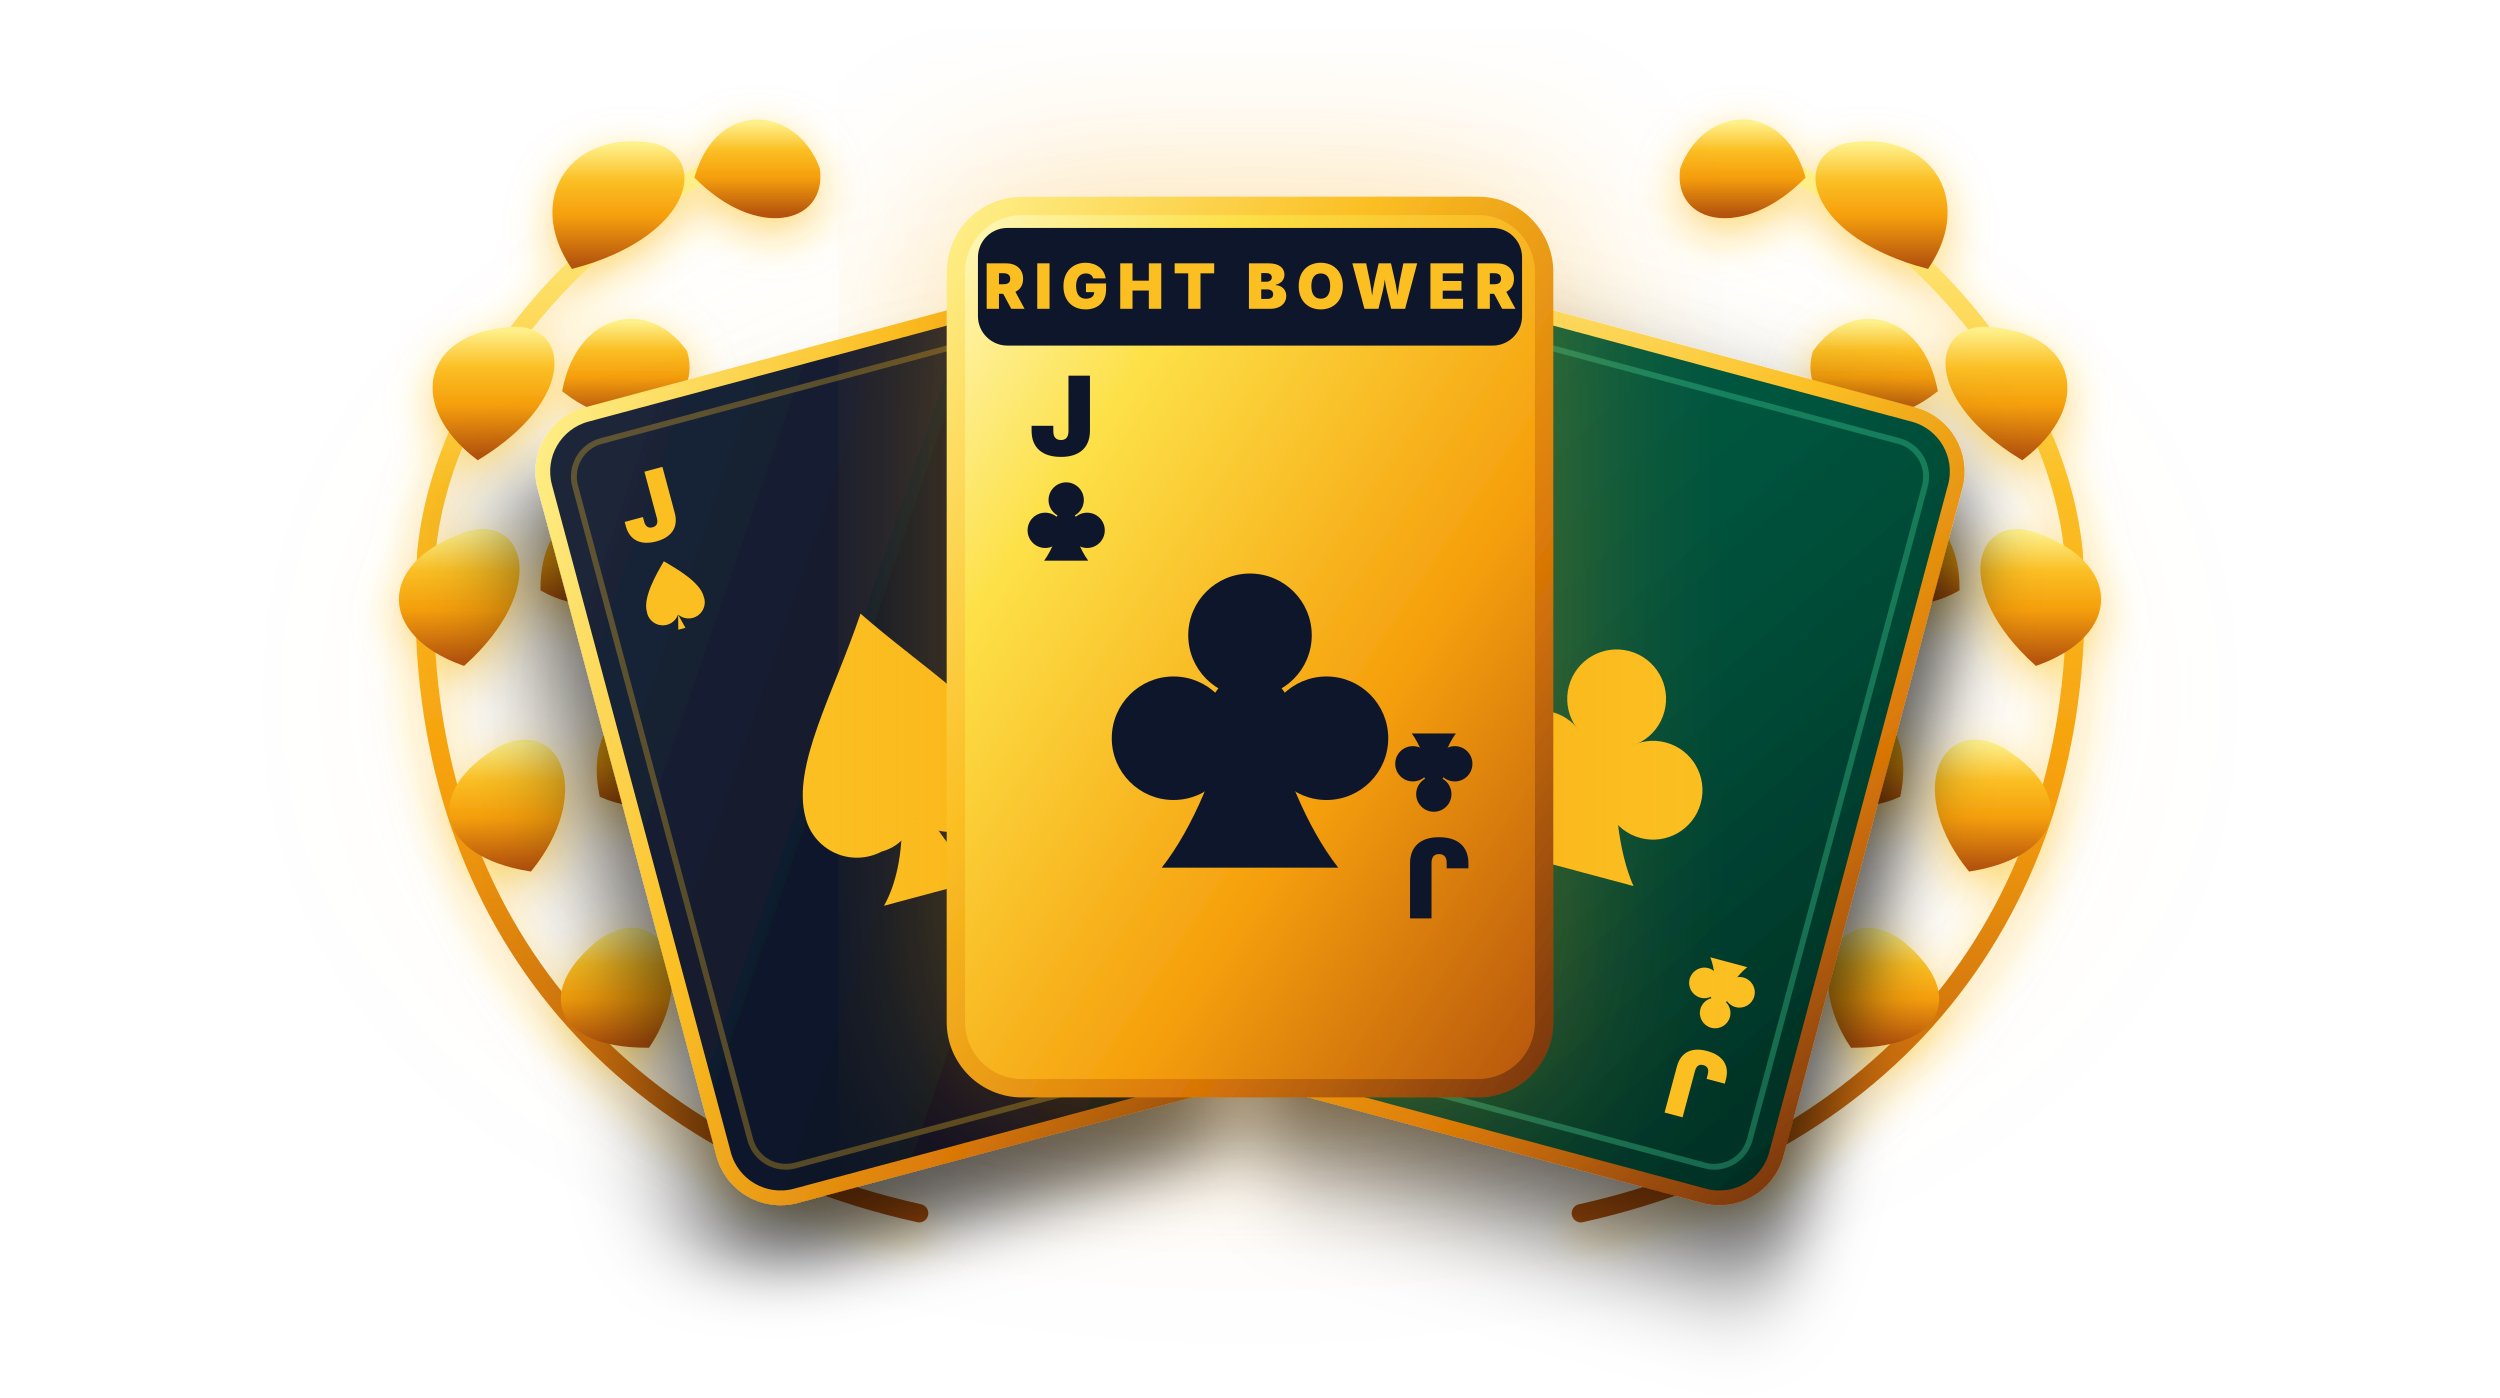
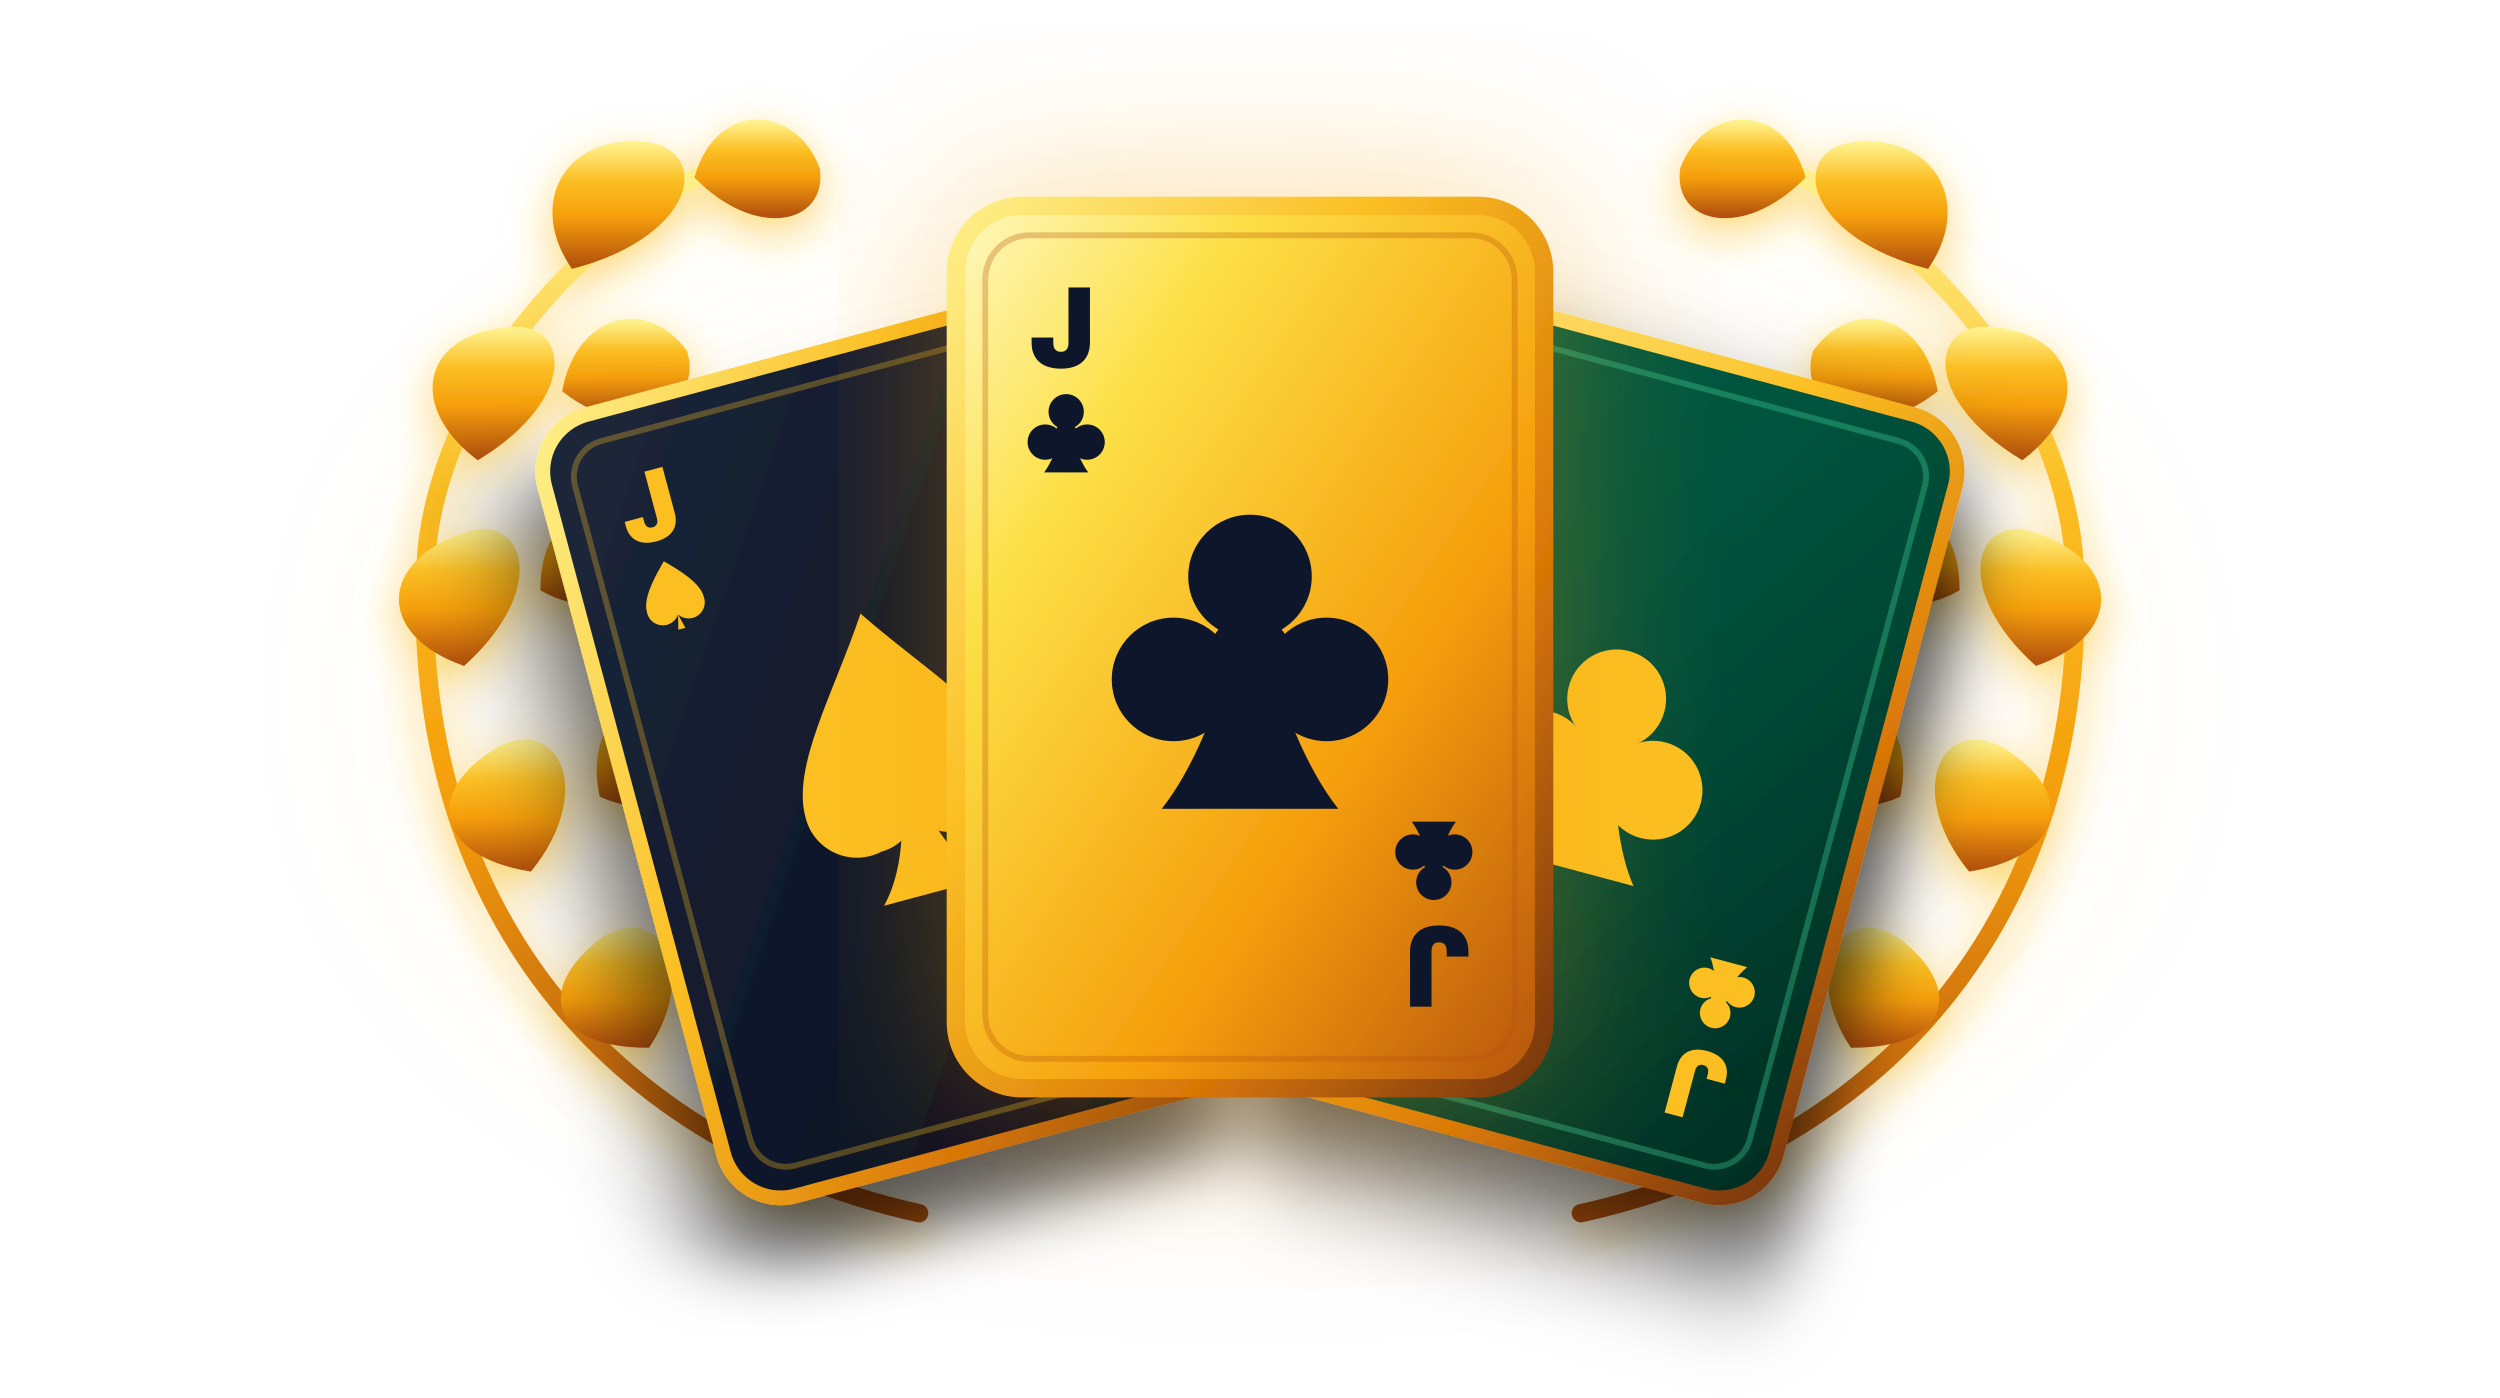
<svg xmlns="http://www.w3.org/2000/svg" viewBox="0 0 340 190" width="100%" height="100%" fill="none">
  <defs>
    <filter id="shadowLeft" x="-20%" y="-20%" width="150%" height="150%">
      <feDropShadow dx="-4" dy="8" stdDeviation="6" flood-color="#000000" flood-opacity="0.65" />
    </filter>
    <filter id="shadowMid" x="-20%" y="-20%" width="150%" height="150%">
      <feDropShadow dx="0" dy="10" stdDeviation="8" flood-color="#000000" flood-opacity="0.8" />
      <feDropShadow dx="0" dy="0" stdDeviation="12" flood-color="#f59e0b" flood-opacity="0.35" />
    </filter>
    <filter id="shadowRight" x="-20%" y="-20%" width="150%" height="150%">
      <feDropShadow dx="4" dy="8" stdDeviation="6" flood-color="#000000" flood-opacity="0.65" />
    </filter>
    <filter id="goldGlow" x="-20%" y="-20%" width="140%" height="140%">
      <feDropShadow dx="0" dy="2" stdDeviation="3" flood-color="#fbbf24" flood-opacity="0.6" />
    </filter>
    <linearGradient id="goldBorder" x1="0" y1="0" x2="1" y2="1">
      <stop offset="0%" stop-color="#fef08a" />
      <stop offset="35%" stop-color="#fbbf24" />
      <stop offset="70%" stop-color="#d97706" />
      <stop offset="100%" stop-color="#78350f" />
    </linearGradient>
    <linearGradient id="goldCardFace" x1="0" y1="0" x2="1" y2="1">
      <stop offset="0%" stop-color="#fef9c3" />
      <stop offset="25%" stop-color="#fde047" />
      <stop offset="65%" stop-color="#f59e0b" />
      <stop offset="100%" stop-color="#b45309" />
    </linearGradient>
    <linearGradient id="slateCardFace" x1="0" y1="0" x2="1" y2="1">
      <stop offset="0%" stop-color="#1e293b" />
      <stop offset="50%" stop-color="#0f172a" />
      <stop offset="100%" stop-color="#020617" />
    </linearGradient>
    <linearGradient id="emeraldCardFace" x1="0" y1="0" x2="1" y2="1">
      <stop offset="0%" stop-color="#065f46" />
      <stop offset="50%" stop-color="#044e39" />
      <stop offset="100%" stop-color="#022c22" />
    </linearGradient>
    <linearGradient id="laurelGrad" x1="0" y1="1" x2="0" y2="0">
      <stop offset="0%" stop-color="#b45309" />
      <stop offset="40%" stop-color="#f59e0b" />
      <stop offset="70%" stop-color="#fbbf24" />
      <stop offset="100%" stop-color="#fef08a" />
    </linearGradient>
  </defs>
  <ellipse cx="170" cy="95" rx="100" ry="50" fill="url(#laurelGrad)" opacity="0.12" filter="blur(20px)" />
  <g id="leftLaurel" stroke="url(#laurelGrad)" fill="url(#laurelGrad)" filter="url(#goldGlow)">
    <path d="M125 165 C 80 155, 55 120, 58 75 C 60 55, 75 35, 95 24" fill="none" stroke-width="2.5" stroke-linecap="round" />
    <path d="M110 160 C 100 162, 95 158, 102 150 C 108 145, 114 152, 110 160 Z" />
    <path d="M118 153 C 114 145, 118 138, 126 142 C 130 148, 124 154, 118 153 Z" />
    <path d="M88 142 C 76 142, 73 135, 82 128 C 90 123, 94 133, 88 142 Z" />
    <path d="M98 133 C 94 124, 100 118, 108 122 C 113 128, 106 135, 98 133 Z" />
    <path d="M72 118 C 60 116, 58 108, 68 102 C 76 98, 80 108, 72 118 Z" />
    <path d="M82 108 C 80 98, 87 93, 95 98 C 99 104, 91 112, 82 108 Z" />
    <path d="M63 90 C 52 86, 52 77, 63 73 C 71 70, 74 80, 63 90 Z" />
    <path d="M74 80 C 74 70, 82 66, 89 72 C 92 78, 83 85, 74 80 Z" />
    <path d="M65 62 C 56 55, 58 46, 69 45 C 77 44, 78 54, 65 62 Z" />
    <path d="M77 53 C 79 43, 88 41, 93 48 C 95 55, 86 60, 77 53 Z" />
    <path d="M78 36 C 72 27, 78 18, 89 20 C 96 22, 93 32, 78 36 Z" />
    <path d="M95 24 C 98 14, 108 15, 111 23 C 112 30, 103 32, 95 24 Z" />
  </g>
  <g id="rightLaurel" stroke="url(#laurelGrad)" fill="url(#laurelGrad)" filter="url(#goldGlow)">
    <path d="M215 165 C 260 155, 285 120, 282 75 C 280 55, 265 35, 245 24" fill="none" stroke-width="2.5" stroke-linecap="round" />
    <path d="M230 160 C 240 162, 245 158, 238 150 C 232 145, 226 152, 230 160 Z" />
    <path d="M222 153 C 226 145, 222 138, 214 142 C 210 148, 216 154, 222 153 Z" />
    <path d="M252 142 C 264 142, 267 135, 258 128 C 250 123, 246 133, 252 142 Z" />
    <path d="M242 133 C 246 124, 240 118, 232 122 C 227 128, 234 135, 242 133 Z" />
    <path d="M268 118 C 280 116, 282 108, 272 102 C 264 98, 260 108, 268 118 Z" />
    <path d="M258 108 C 260 98, 253 93, 245 98 C 241 104, 249 112, 258 108 Z" />
    <path d="M277 90 C 288 86, 288 77, 277 73 C 269 70, 266 80, 277 90 Z" />
    <path d="M266 80 C 266 70, 258 66, 251 72 C 248 78, 257 85, 266 80 Z" />
    <path d="M275 62 C 284 55, 282 46, 271 45 C 263 44, 262 54, 275 62 Z" />
    <path d="M263 53 C 261 43, 252 41, 247 48 C 245 55, 254 60, 263 53 Z" />
    <path d="M262 36 C 268 27, 262 18, 251 20 C 244 22, 247 32, 262 36 Z" />
    <path d="M245 24 C 242 14, 232 15, 229 23 C 228 30, 237 32, 245 24 Z" />
  </g>
  <g transform="translate(122, 102) rotate(-15)" filter="url(#shadowLeft)">
    <rect x="-37" y="-55" width="74" height="110" rx="8" fill="url(#slateCardFace)" stroke="url(#goldBorder)" stroke-width="2" />
    <rect x="-33" y="-51" width="66" height="102" rx="5" fill="none" stroke="#fbbf24" stroke-opacity="0.3" stroke-width="0.8" />
    <text x="-28" y="-36" fill="#fbbf24" font-family="system-ui, -apple-system, sans-serif" font-weight="900" font-size="13">J</text>
    <path d="M-24 -33 C -25.5 -31.5, -28 -29, -28 -27 A 2.2 2.2 0 0 0 -24 -25.5 L -24.5 -23.5 L -23.5 -23.5 L -24 -25.5 A 2.2 2.2 0 0 0 -20 -27 C -20 -29, -22.5 -31.5, -24 -33 Z" fill="#fbbf24" />
    <g transform="translate(0, 0) scale(1.6)">
      <path d="M0 -12 C -4 -6, -9 -1, -9 3.5 A 4.5 4.5 0 0 0 -3.5 8 C -2 8, -0.8 7.2, 0 6 C 0.8 7.2, 2 8, 3.5 8 A 4.5 4.5 0 0 0 9 3.5 C 9 -1, 4 -6, 0 -12 Z" fill="#fbbf24" />
      <path d="M-1.2 6 C -1.8 8.5, -3 11, -4.5 12.5 L 4.5 12.5 C 3 11, 1.8 8.5, 1.2 6 Z" fill="#fbbf24" />
    </g>
    <g transform="rotate(180)">
      <text x="-28" y="-36" fill="#fbbf24" font-family="system-ui, -apple-system, sans-serif" font-weight="900" font-size="13">J</text>
      <path d="M-24 -33 C -25.5 -31.5, -28 -29, -28 -27 A 2.2 2.2 0 0 0 -24 -25.5 L -24.5 -23.5 L -23.5 -23.5 L -24 -25.5 A 2.2 2.2 0 0 0 -20 -27 C -20 -29, -22.5 -31.5, -24 -33 Z" fill="#fbbf24" />
    </g>
  </g>
  <g transform="translate(218, 102) rotate(15)" filter="url(#shadowRight)">
    <rect x="-37" y="-55" width="74" height="110" rx="8" fill="url(#emeraldCardFace)" stroke="url(#goldBorder)" stroke-width="2" />
    <rect x="-33" y="-51" width="66" height="102" rx="5" fill="none" stroke="#34d399" stroke-opacity="0.35" stroke-width="0.8" />
    <text x="-28" y="-36" fill="#fbbf24" font-family="system-ui, -apple-system, sans-serif" font-weight="900" font-size="13">J</text>
    <g transform="translate(-24, -28) scale(0.65)" fill="#fbbf24">
      <circle cx="0" cy="-4" r="3.2" />
      <circle cx="-3.8" cy="1.5" r="3.2" />
      <circle cx="3.8" cy="1.5" r="3.2" />
      <circle cx="0" cy="0" r="2" />
      <path d="M-1 0 C -1.5 2, -2.5 5, -4 7 L 4 7 C 2.5 5, 1.5 2, 1 0 Z" />
    </g>
    <g transform="translate(0, 0) scale(1.6)" fill="#fbbf24">
      <circle cx="0" cy="-4.5" r="4.2" />
      <circle cx="-5" cy="2.2" r="4.2" />
      <circle cx="5" cy="2.2" r="4.2" />
      <circle cx="0" cy="0.5" r="2.8" />
      <path d="M-1.5 1 C -2 4, -3.5 8, -5.5 10.5 L 5.5 10.5 C 3.5 8, 2 4, 1.5 1 Z" />
    </g>
    <g transform="rotate(180)">
      <text x="-28" y="-36" fill="#fbbf24" font-family="system-ui, -apple-system, sans-serif" font-weight="900" font-size="13">J</text>
      <g transform="translate(-24, -28) scale(0.65)" fill="#fbbf24">
        <circle cx="0" cy="-4" r="3.2" />
        <circle cx="-3.8" cy="1.5" r="3.2" />
        <circle cx="3.8" cy="1.5" r="3.2" />
        <circle cx="0" cy="0" r="2" />
        <path d="M-1 0 C -1.5 2, -2.5 5, -4 7 L 4 7 C 2.5 5, 1.5 2, 1 0 Z" />
      </g>
    </g>
  </g>
  <g transform="translate(170, 88)" filter="url(#shadowMid)">
    <rect x="-40" y="-60" width="80" height="120" rx="9" fill="url(#goldCardFace)" stroke="url(#goldBorder)" stroke-width="2.5" />
-     <rect x="-37" y="-57" width="74" height="16" rx="4" fill="#0f172a" />
-     <text x="0" y="-46" fill="#fbbf24" font-family="system-ui, -apple-system, sans-serif" font-weight="900" font-size="8.5" text-anchor="middle" letter-spacing="1.2">RIGHT BOWER</text>
-     <text x="-30" y="-26" fill="#0f172a" font-family="system-ui, -apple-system, sans-serif" font-weight="900" font-size="15">J</text>
-     <g transform="translate(-25, -17) scale(0.75)" fill="#0f172a">
+     <rect x="-36" y="-56" width="72" height="112" rx="6" fill="none" stroke="#b45309" stroke-opacity="0.3" stroke-width="0.8" />
+     <text x="-30" y="-38" fill="#0f172a" font-family="system-ui, -apple-system, sans-serif" font-weight="900" font-size="15">J</text>
+     <g transform="translate(-25, -29) scale(0.75)" fill="#0f172a">
      <circle cx="0" cy="-4" r="3.2" />
      <circle cx="-3.8" cy="1.5" r="3.2" />
      <circle cx="3.8" cy="1.5" r="3.2" />
      <circle cx="0" cy="0" r="2" />
      <path d="M-1 0 C -1.5 2, -2.5 5, -4 7 L 4 7 C 2.5 5, 1.5 2, 1 0 Z" />
    </g>
-     <g transform="translate(0, 8) scale(2.0)" fill="#0f172a">
+     <g transform="translate(0, 0) scale(2.0)" fill="#0f172a">
      <circle cx="0" cy="-4.8" r="4.2" />
      <circle cx="-5.2" cy="2.2" r="4.2" />
      <circle cx="5.2" cy="2.2" r="4.2" />
      <circle cx="0" cy="0.6" r="2.8" />
      <path d="M-1.5 1 C -2.2 4, -3.8 8.2, -6 11 L 6 11 C 3.8 8.2, 2.2 4, 1.5 1 Z" />
    </g>
    <g transform="rotate(180)">
-       <text x="-30" y="-26" fill="#0f172a" font-family="system-ui, -apple-system, sans-serif" font-weight="900" font-size="15">J</text>
-       <g transform="translate(-25, -17) scale(0.75)" fill="#0f172a">
+       <text x="-30" y="-38" fill="#0f172a" font-family="system-ui, -apple-system, sans-serif" font-weight="900" font-size="15">J</text>
+       <g transform="translate(-25, -29) scale(0.75)" fill="#0f172a">
        <circle cx="0" cy="-4" r="3.2" />
        <circle cx="-3.8" cy="1.5" r="3.2" />
        <circle cx="3.8" cy="1.5" r="3.2" />
        <circle cx="0" cy="0" r="2" />
        <path d="M-1 0 C -1.5 2, -2.5 5, -4 7 L 4 7 C 2.5 5, 1.5 2, 1 0 Z" />
      </g>
    </g>
  </g>
</svg>
